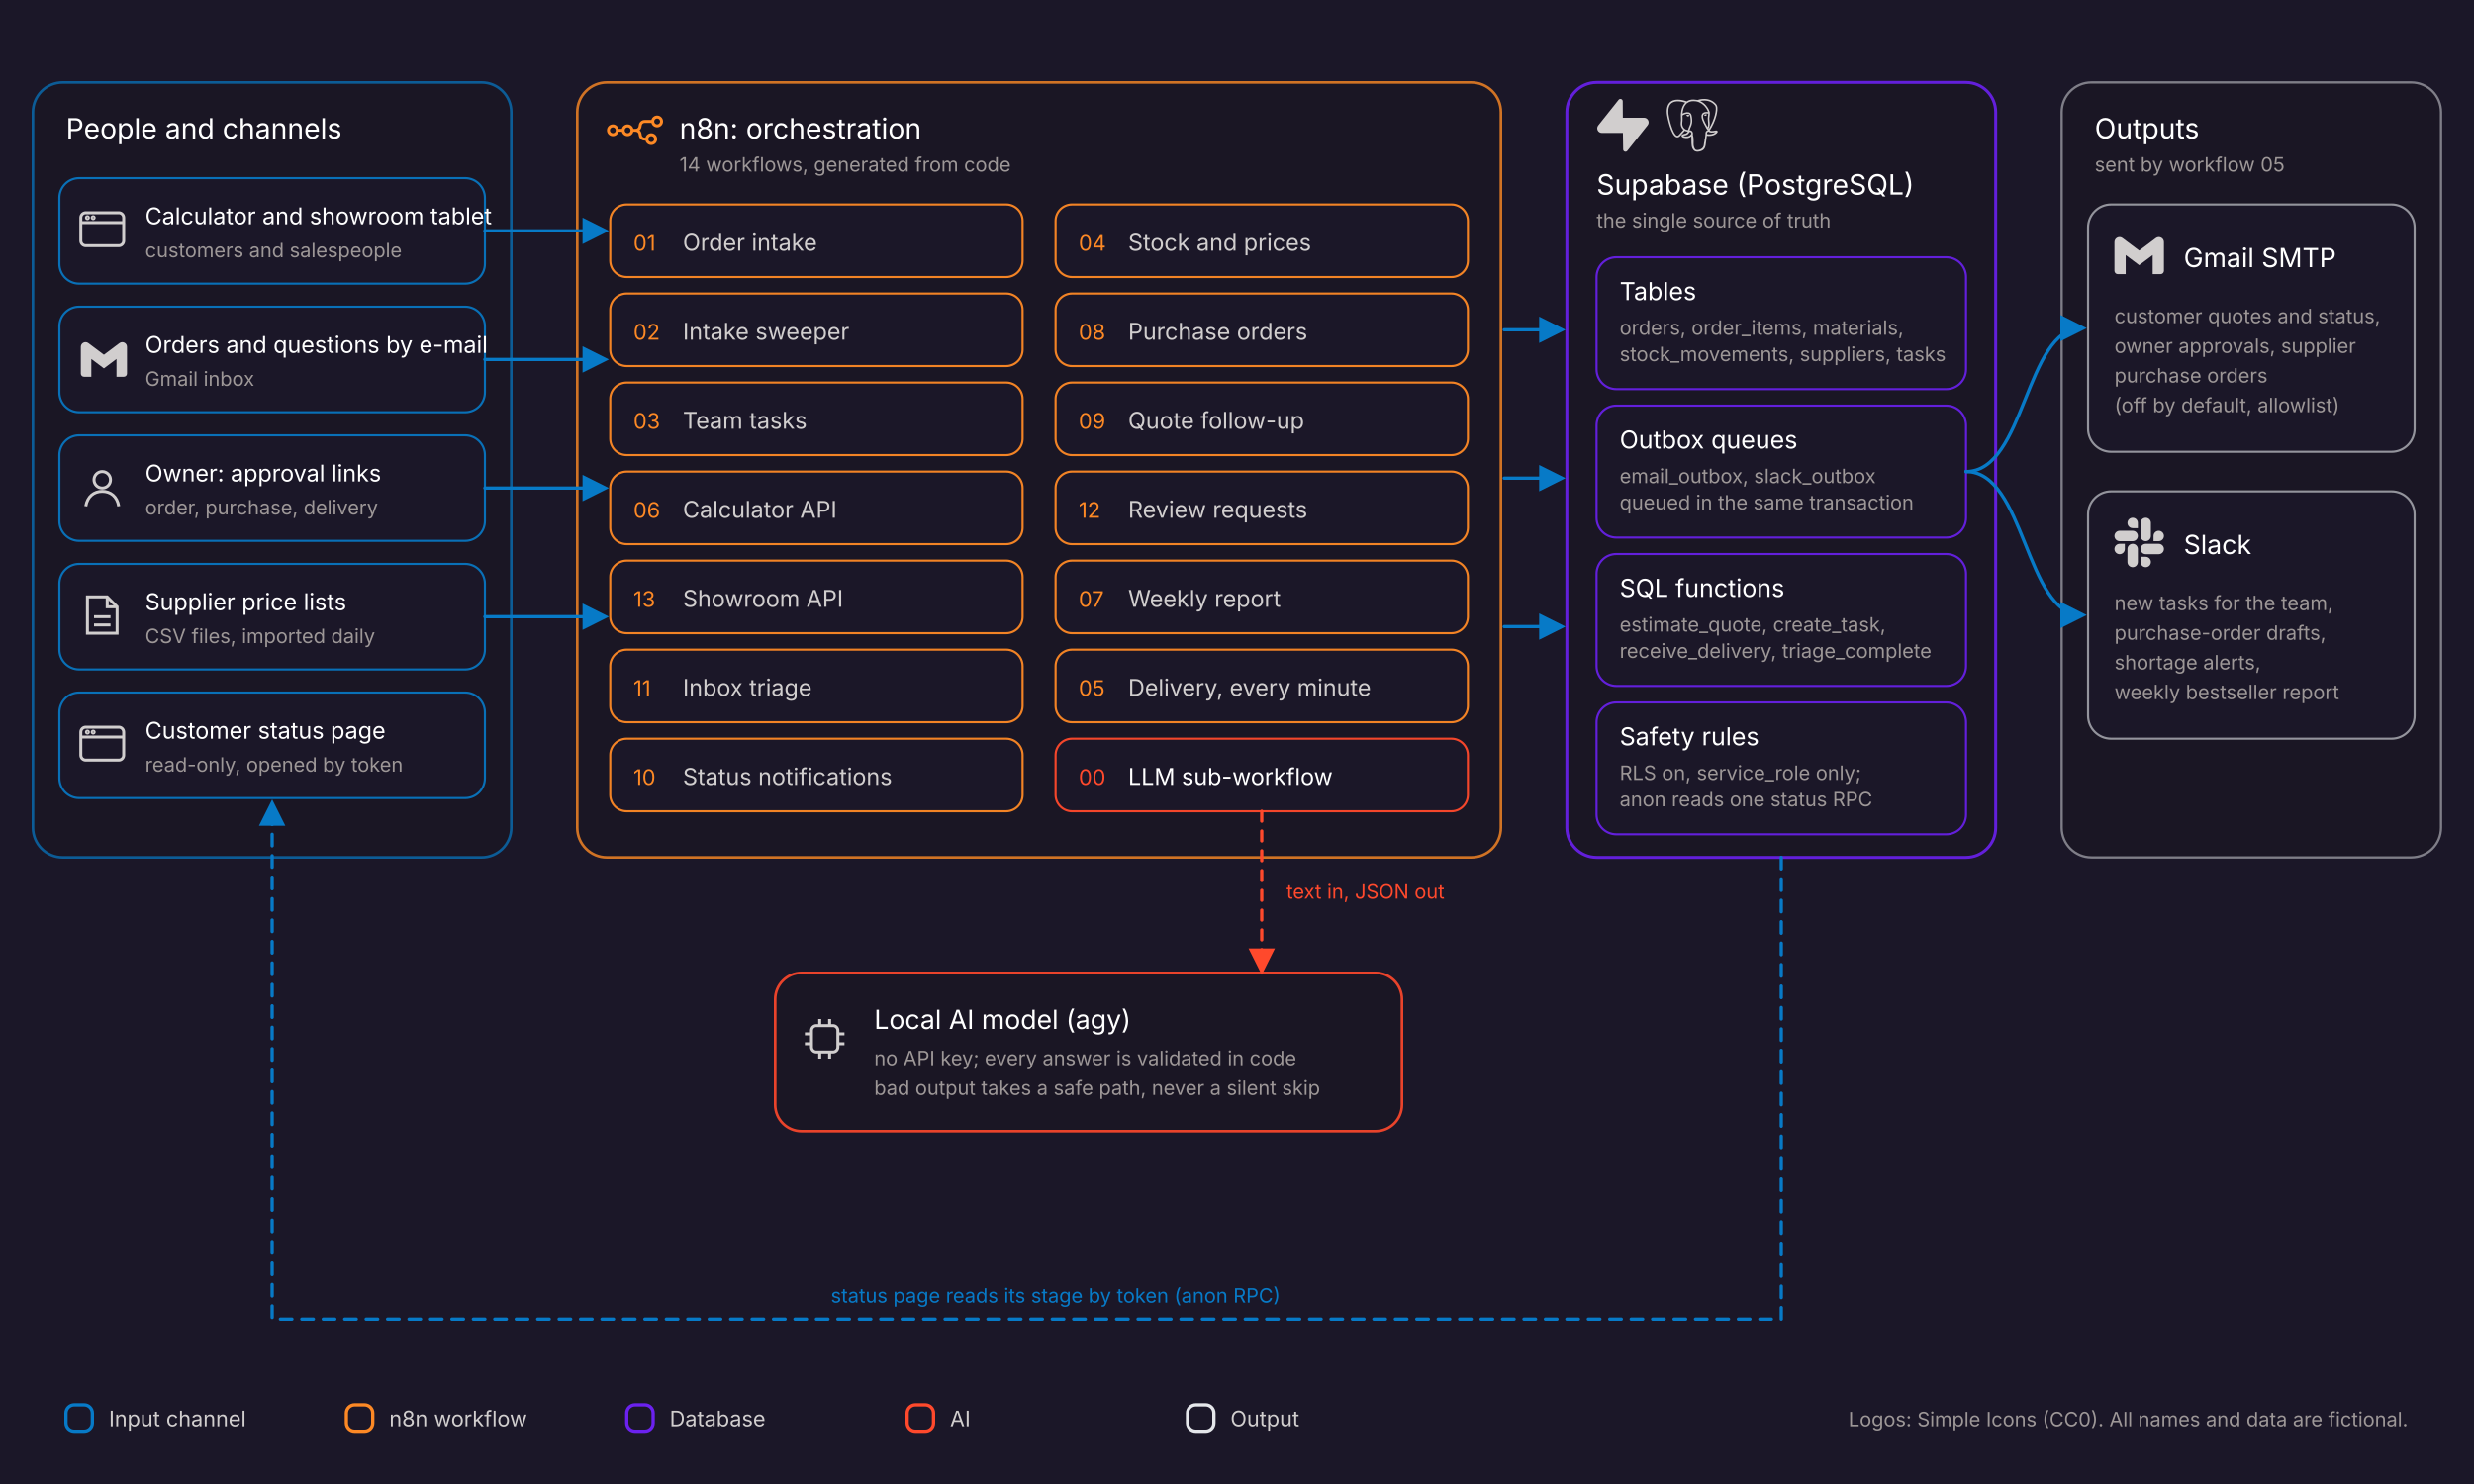
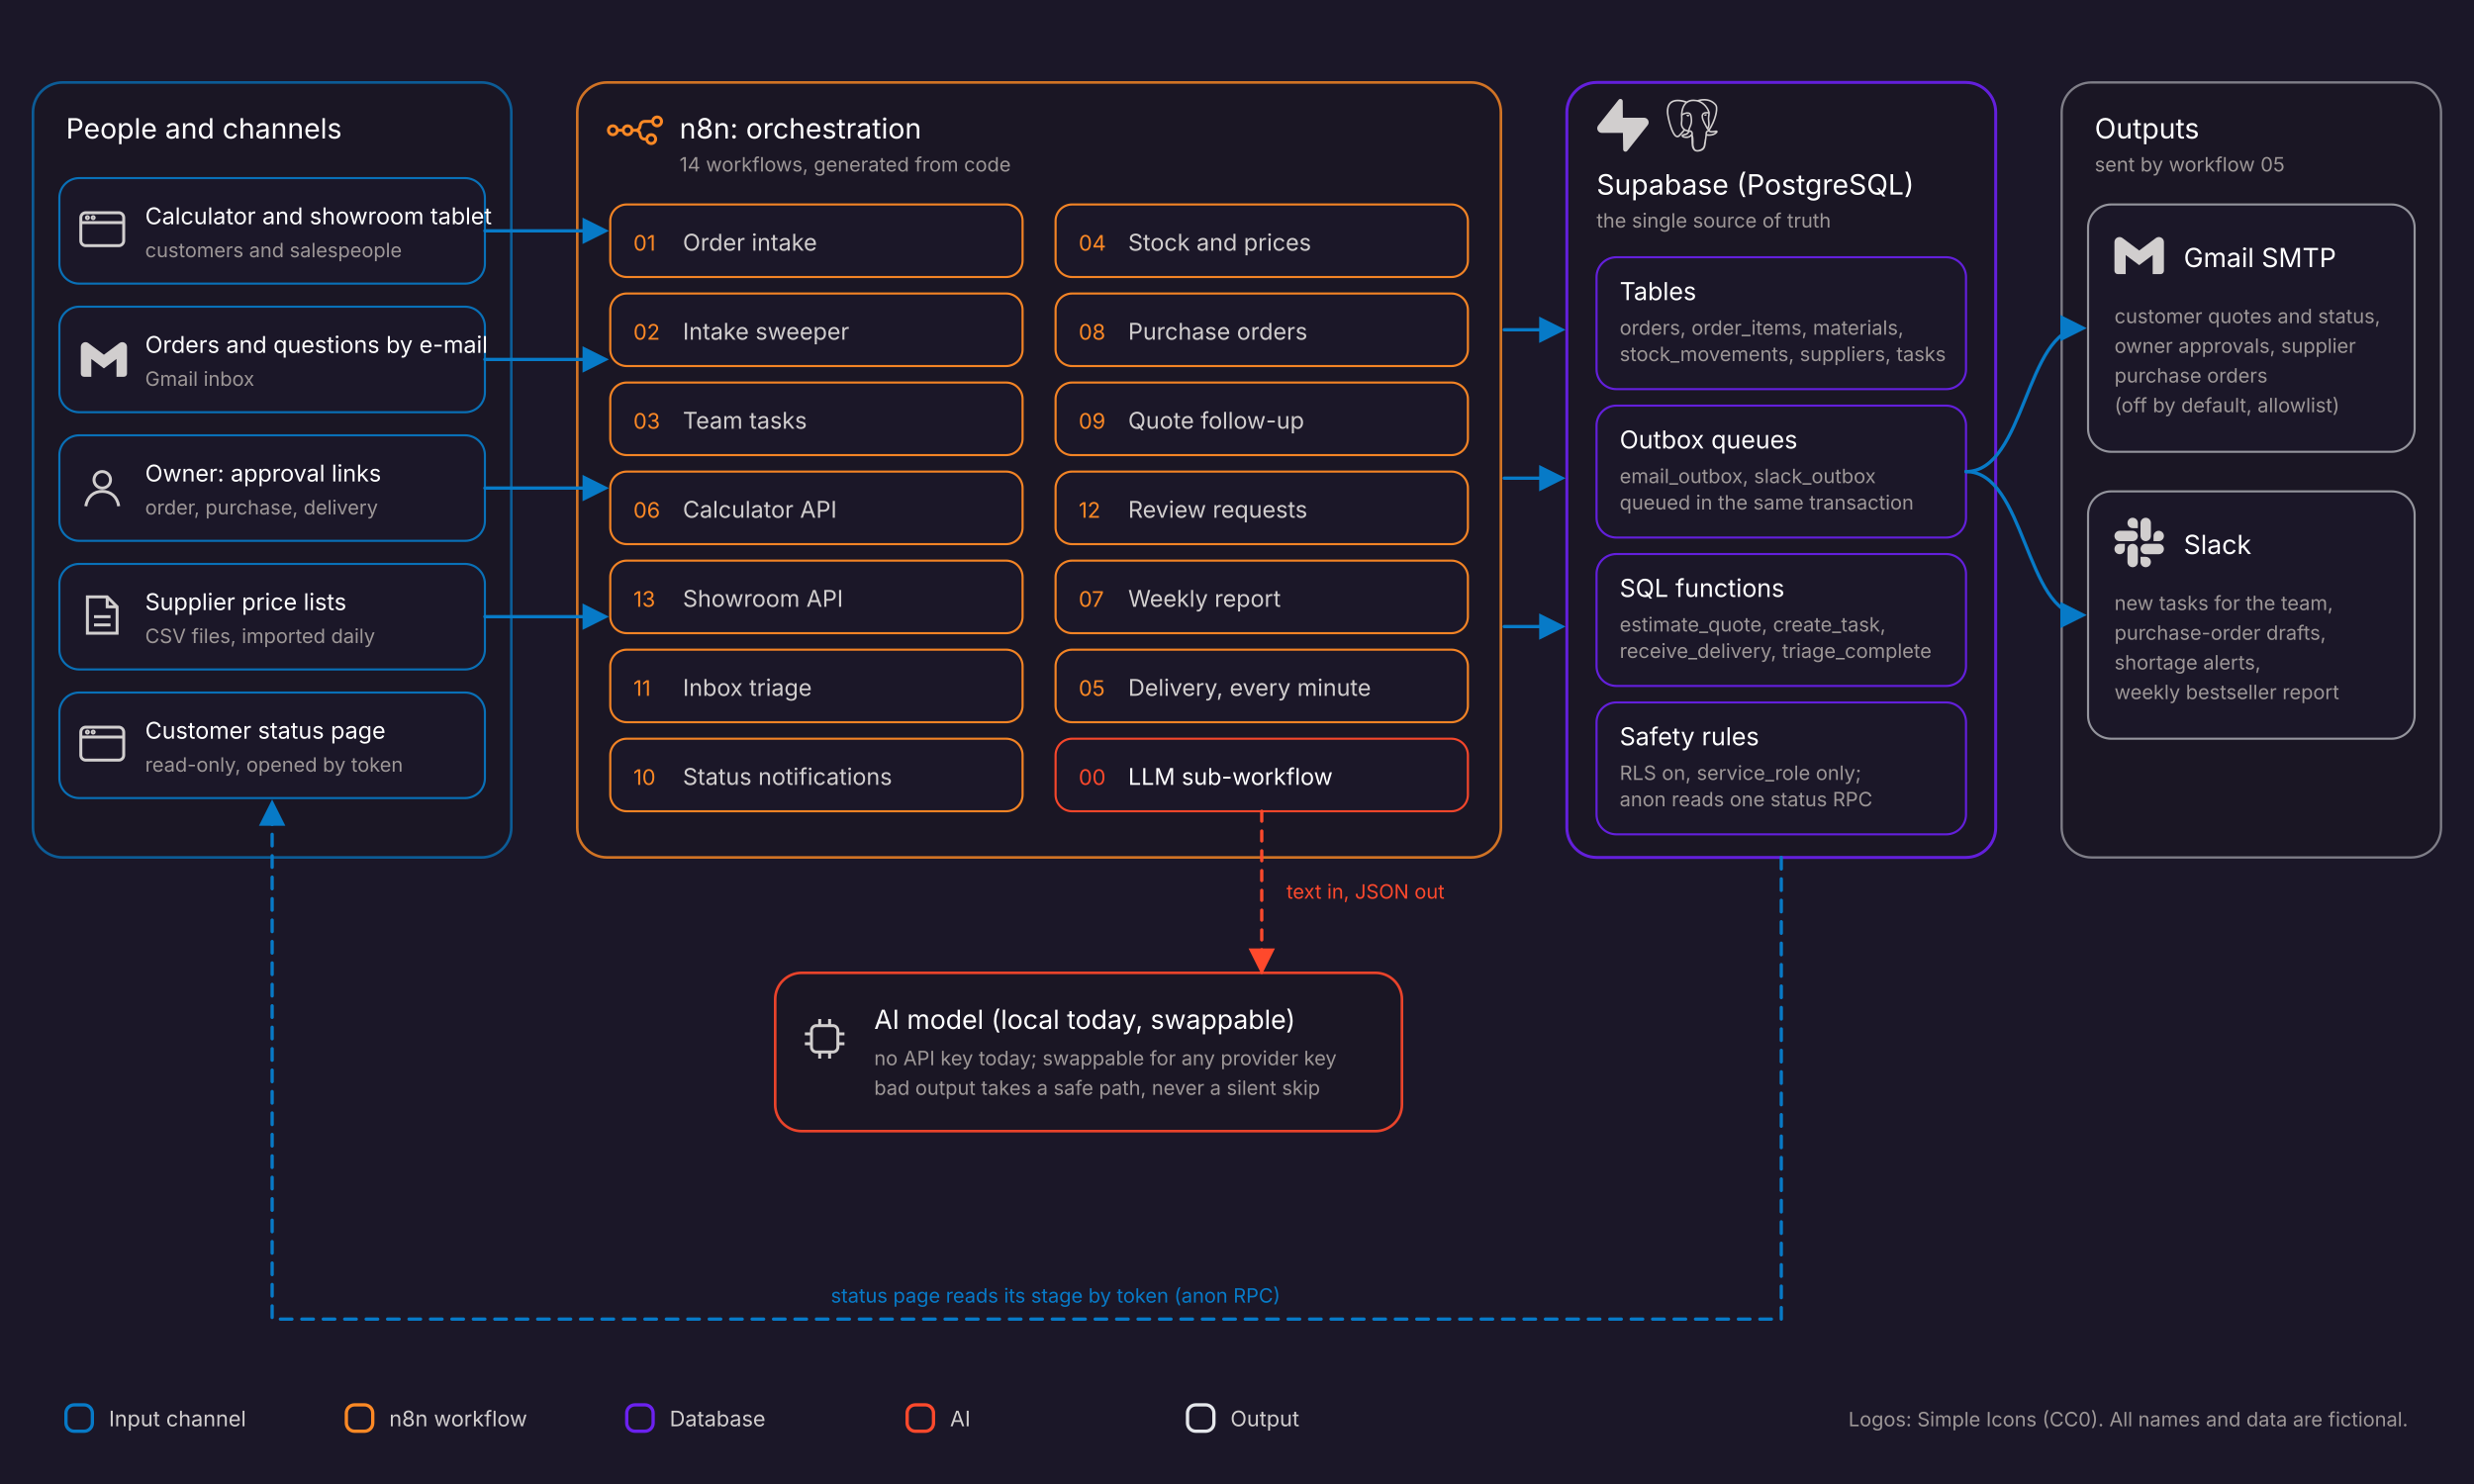
<svg xmlns="http://www.w3.org/2000/svg" viewBox="0 0 1500 900" role="img" aria-labelledby="t d">
  <defs>
    <marker id="a" viewBox="0 0 10 10" refX="8" refY="5" markerWidth="8" markerHeight="8" orient="auto-start-reverse">
      <path d="M0 0L10 5L0 10z" fill="#077ac7" />
    </marker>
    <marker id="r" viewBox="0 0 10 10" refX="8" refY="5" markerWidth="8" markerHeight="8" orient="auto-start-reverse">
      <path d="M0 0L10 5L0 10z" fill="#ff492c" />
    </marker>
  </defs>
  <rect width="1500" height="900" fill="#1b1728" />
  <rect x="20" y="50" width="290" height="470" rx="18" fill="#1a1624" stroke="#077ac7" stroke-width="1.6" stroke-opacity="0.7" />
  <text x="40" y="84" font-family="&quot;DM Sans&quot;, system-ui, -apple-system, &quot;Segoe UI&quot;, sans-serif" font-size="17" font-weight="400" fill="#ffffff" text-anchor="start">People and channels</text>
  <rect x="36" y="108" width="258" height="64" rx="12" fill="#1b1728" stroke="#077ac7" stroke-width="1.3" stroke-opacity="0.9" />
  <g transform="translate(48 126)" fill="none" stroke="#d1cece" stroke-width="1.8">
    <rect x="1" y="3" width="26" height="20" rx="3" />
    <path d="M1 9h26" />
    <circle cx="5" cy="6" r=".6" />
    <circle cx="8.5" cy="6" r=".6" />
  </g>
  <text x="88" y="136" font-family="&quot;DM Sans&quot;, system-ui, -apple-system, &quot;Segoe UI&quot;, sans-serif" font-size="14" font-weight="400" fill="#ffffff" text-anchor="start">Calculator and showroom tablet</text>
  <text x="88" y="156" font-family="&quot;DM Sans&quot;, system-ui, -apple-system, &quot;Segoe UI&quot;, sans-serif" font-size="12" font-weight="400" fill="#9d9797" text-anchor="start">customers and salespeople</text>
  <rect x="36" y="186" width="258" height="64" rx="12" fill="#1b1728" stroke="#077ac7" stroke-width="1.3" stroke-opacity="0.9" />
  <g transform="translate(49 204) scale(1.166667)" fill="#d1cece">
    <path d="M24 5.457v13.909c0 .904-.732 1.636-1.636 1.636h-3.819V11.73L12 16.64l-6.545-4.91v9.273H1.636A1.636 1.636 0 0 1 0 19.366V5.457c0-2.023 2.309-3.178 3.927-1.964L5.455 4.64 12 9.548l6.545-4.91 1.528-1.145C21.69 2.28 24 3.434 24 5.457z" />
  </g>
  <text x="88" y="214" font-family="&quot;DM Sans&quot;, system-ui, -apple-system, &quot;Segoe UI&quot;, sans-serif" font-size="14" font-weight="400" fill="#ffffff" text-anchor="start">Orders and questions by e-mail</text>
  <text x="88" y="234" font-family="&quot;DM Sans&quot;, system-ui, -apple-system, &quot;Segoe UI&quot;, sans-serif" font-size="12" font-weight="400" fill="#9d9797" text-anchor="start">Gmail inbox</text>
  <rect x="36" y="264" width="258" height="64" rx="12" fill="#1b1728" stroke="#077ac7" stroke-width="1.3" stroke-opacity="0.9" />
  <g transform="translate(48 282)" fill="none" stroke="#d1cece" stroke-width="1.8">
    <circle cx="14" cy="9" r="5" />
    <path d="M4 25c1-6 5-9 10-9s9 3 10 9" />
  </g>
  <text x="88" y="292" font-family="&quot;DM Sans&quot;, system-ui, -apple-system, &quot;Segoe UI&quot;, sans-serif" font-size="14" font-weight="400" fill="#ffffff" text-anchor="start">Owner: approval links</text>
  <text x="88" y="312" font-family="&quot;DM Sans&quot;, system-ui, -apple-system, &quot;Segoe UI&quot;, sans-serif" font-size="12" font-weight="400" fill="#9d9797" text-anchor="start">order, purchase, delivery</text>
  <rect x="36" y="342" width="258" height="64" rx="12" fill="#1b1728" stroke="#077ac7" stroke-width="1.3" stroke-opacity="0.9" />
  <g transform="translate(48 360)" fill="none" stroke="#d1cece" stroke-width="1.8">
    <path d="M5 2h12l6 6v16H5z" />
    <path d="M17 2v6h6M9 14h10M9 19h10" />
  </g>
  <text x="88" y="370" font-family="&quot;DM Sans&quot;, system-ui, -apple-system, &quot;Segoe UI&quot;, sans-serif" font-size="14" font-weight="400" fill="#ffffff" text-anchor="start">Supplier price lists</text>
  <text x="88" y="390" font-family="&quot;DM Sans&quot;, system-ui, -apple-system, &quot;Segoe UI&quot;, sans-serif" font-size="12" font-weight="400" fill="#9d9797" text-anchor="start">CSV files, imported daily</text>
  <rect x="36" y="420" width="258" height="64" rx="12" fill="#1b1728" stroke="#077ac7" stroke-width="1.3" stroke-opacity="0.9" />
  <g transform="translate(48 438)" fill="none" stroke="#d1cece" stroke-width="1.8">
    <rect x="1" y="3" width="26" height="20" rx="3" />
    <path d="M1 9h26" />
    <circle cx="5" cy="6" r=".6" />
    <circle cx="8.5" cy="6" r=".6" />
  </g>
  <text x="88" y="448" font-family="&quot;DM Sans&quot;, system-ui, -apple-system, &quot;Segoe UI&quot;, sans-serif" font-size="14" font-weight="400" fill="#ffffff" text-anchor="start">Customer status page</text>
  <text x="88" y="468" font-family="&quot;DM Sans&quot;, system-ui, -apple-system, &quot;Segoe UI&quot;, sans-serif" font-size="12" font-weight="400" fill="#9d9797" text-anchor="start">read-only, opened by token</text>
  <rect x="350" y="50" width="560" height="470" rx="18" fill="#1a1624" stroke="#fd8925" stroke-width="1.6" stroke-opacity="0.8" />
  <g transform="translate(368 62) scale(1.416667)" fill="#fd8925">
    <path d="M21.474 5.684c-1.177 0-2.166.805-2.447 1.895h-2.896c-1.235 0-2.289.893-2.492 2.111l-.104.623a1.263 1.263 0 0 1-1.246 1.056H11.289c-.281-1.09-1.27-1.895-2.447-1.895s-2.166.805-2.447 1.895H4.973c-.281-1.09-1.27-1.895-2.447-1.895C1.131 9.474 0 10.605 0 12s1.131 2.526 2.526 2.526c1.177 0 2.166-.805 2.447-1.895h1.422c.28 1.09 1.27 1.895 2.447 1.895 1.177 0 2.166-.805 2.447-1.895h1.001a1.263 1.263 0 0 1 1.246 1.056l.104.623c.203 1.218 1.257 2.111 2.492 2.111h.369c.28 1.089 1.27 1.895 2.447 1.895 1.395 0 2.526-1.131 2.526-2.526s-1.131-2.526-2.526-2.526c-1.177 0-2.166.805-2.447 1.895h-.369a1.263 1.263 0 0 1-1.246-1.056l-.104-.623A2.52 2.52 0 0 0 13.961 12a2.52 2.52 0 0 0 .821-1.479l.104-.623a1.263 1.263 0 0 1 1.246-1.056h2.896c.281 1.09 1.27 1.895 2.447 1.895 1.395 0 2.526-1.131 2.526-2.526s-1.131-2.526-2.526-2.526m0 1.263a1.263 1.263 0 0 1 1.263 1.263 1.263 1.263 0 0 1-1.263 1.263 1.263 1.263 0 0 1-1.263-1.263 1.263 1.263 0 0 1 1.263-1.263M2.526 10.737A1.263 1.263 0 0 1 3.789 12a1.263 1.263 0 0 1-1.263 1.263A1.263 1.263 0 0 1 1.263 12a1.263 1.263 0 0 1 1.263-1.263m6.316 0A1.263 1.263 0 0 1 10.105 12a1.263 1.263 0 0 1-1.263 1.263A1.263 1.263 0 0 1 7.579 12a1.263 1.263 0 0 1 1.263-1.263m10.105 3.789a1.263 1.263 0 0 1 1.263 1.263 1.263 1.263 0 0 1-1.263 1.263 1.263 1.263 0 0 1-1.263-1.263 1.263 1.263 0 0 1 1.263-1.263" />
  </g>
  <text x="412" y="84" font-family="&quot;DM Sans&quot;, system-ui, -apple-system, &quot;Segoe UI&quot;, sans-serif" font-size="17" font-weight="400" fill="#ffffff" text-anchor="start">n8n: orchestration</text>
  <text x="412" y="104" font-family="&quot;DM Sans&quot;, system-ui, -apple-system, &quot;Segoe UI&quot;, sans-serif" font-size="12" font-weight="400" fill="#9d9797" text-anchor="start">14 workflows, generated from code</text>
  <rect x="370" y="124" width="250" height="44" rx="10" fill="#1b1728" stroke="#fd8925" stroke-width="1.3" stroke-opacity="0.95" />
  <text x="384" y="152" font-family="&quot;DM Sans&quot;, system-ui, -apple-system, &quot;Segoe UI&quot;, sans-serif" font-size="13" font-weight="400" fill="#fd8925" text-anchor="start">01</text>
  <text x="414" y="152" font-family="&quot;DM Sans&quot;, system-ui, -apple-system, &quot;Segoe UI&quot;, sans-serif" font-size="14" font-weight="400" fill="#d1cece" text-anchor="start">Order intake</text>
  <rect x="370" y="178" width="250" height="44" rx="10" fill="#1b1728" stroke="#fd8925" stroke-width="1.3" stroke-opacity="0.95" />
  <text x="384" y="206" font-family="&quot;DM Sans&quot;, system-ui, -apple-system, &quot;Segoe UI&quot;, sans-serif" font-size="13" font-weight="400" fill="#fd8925" text-anchor="start">02</text>
  <text x="414" y="206" font-family="&quot;DM Sans&quot;, system-ui, -apple-system, &quot;Segoe UI&quot;, sans-serif" font-size="14" font-weight="400" fill="#d1cece" text-anchor="start">Intake sweeper</text>
  <rect x="370" y="232" width="250" height="44" rx="10" fill="#1b1728" stroke="#fd8925" stroke-width="1.3" stroke-opacity="0.95" />
  <text x="384" y="260" font-family="&quot;DM Sans&quot;, system-ui, -apple-system, &quot;Segoe UI&quot;, sans-serif" font-size="13" font-weight="400" fill="#fd8925" text-anchor="start">03</text>
  <text x="414" y="260" font-family="&quot;DM Sans&quot;, system-ui, -apple-system, &quot;Segoe UI&quot;, sans-serif" font-size="14" font-weight="400" fill="#d1cece" text-anchor="start">Team tasks</text>
  <rect x="370" y="286" width="250" height="44" rx="10" fill="#1b1728" stroke="#fd8925" stroke-width="1.3" stroke-opacity="0.95" />
  <text x="384" y="314" font-family="&quot;DM Sans&quot;, system-ui, -apple-system, &quot;Segoe UI&quot;, sans-serif" font-size="13" font-weight="400" fill="#fd8925" text-anchor="start">06</text>
  <text x="414" y="314" font-family="&quot;DM Sans&quot;, system-ui, -apple-system, &quot;Segoe UI&quot;, sans-serif" font-size="14" font-weight="400" fill="#d1cece" text-anchor="start">Calculator API</text>
  <rect x="370" y="340" width="250" height="44" rx="10" fill="#1b1728" stroke="#fd8925" stroke-width="1.3" stroke-opacity="0.95" />
  <text x="384" y="368" font-family="&quot;DM Sans&quot;, system-ui, -apple-system, &quot;Segoe UI&quot;, sans-serif" font-size="13" font-weight="400" fill="#fd8925" text-anchor="start">13</text>
  <text x="414" y="368" font-family="&quot;DM Sans&quot;, system-ui, -apple-system, &quot;Segoe UI&quot;, sans-serif" font-size="14" font-weight="400" fill="#d1cece" text-anchor="start">Showroom API</text>
  <rect x="370" y="394" width="250" height="44" rx="10" fill="#1b1728" stroke="#fd8925" stroke-width="1.3" stroke-opacity="0.95" />
  <text x="384" y="422" font-family="&quot;DM Sans&quot;, system-ui, -apple-system, &quot;Segoe UI&quot;, sans-serif" font-size="13" font-weight="400" fill="#fd8925" text-anchor="start">11</text>
  <text x="414" y="422" font-family="&quot;DM Sans&quot;, system-ui, -apple-system, &quot;Segoe UI&quot;, sans-serif" font-size="14" font-weight="400" fill="#d1cece" text-anchor="start">Inbox triage</text>
  <rect x="370" y="448" width="250" height="44" rx="10" fill="#1b1728" stroke="#fd8925" stroke-width="1.3" stroke-opacity="0.95" />
  <text x="384" y="476" font-family="&quot;DM Sans&quot;, system-ui, -apple-system, &quot;Segoe UI&quot;, sans-serif" font-size="13" font-weight="400" fill="#fd8925" text-anchor="start">10</text>
  <text x="414" y="476" font-family="&quot;DM Sans&quot;, system-ui, -apple-system, &quot;Segoe UI&quot;, sans-serif" font-size="14" font-weight="400" fill="#d1cece" text-anchor="start">Status notifications</text>
  <rect x="640" y="124" width="250" height="44" rx="10" fill="#1b1728" stroke="#fd8925" stroke-width="1.3" stroke-opacity="0.95" />
  <text x="654" y="152" font-family="&quot;DM Sans&quot;, system-ui, -apple-system, &quot;Segoe UI&quot;, sans-serif" font-size="13" font-weight="400" fill="#fd8925" text-anchor="start">04</text>
  <text x="684" y="152" font-family="&quot;DM Sans&quot;, system-ui, -apple-system, &quot;Segoe UI&quot;, sans-serif" font-size="14" font-weight="400" fill="#d1cece" text-anchor="start">Stock and prices</text>
  <rect x="640" y="178" width="250" height="44" rx="10" fill="#1b1728" stroke="#fd8925" stroke-width="1.3" stroke-opacity="0.95" />
  <text x="654" y="206" font-family="&quot;DM Sans&quot;, system-ui, -apple-system, &quot;Segoe UI&quot;, sans-serif" font-size="13" font-weight="400" fill="#fd8925" text-anchor="start">08</text>
  <text x="684" y="206" font-family="&quot;DM Sans&quot;, system-ui, -apple-system, &quot;Segoe UI&quot;, sans-serif" font-size="14" font-weight="400" fill="#d1cece" text-anchor="start">Purchase orders</text>
  <rect x="640" y="232" width="250" height="44" rx="10" fill="#1b1728" stroke="#fd8925" stroke-width="1.3" stroke-opacity="0.95" />
  <text x="654" y="260" font-family="&quot;DM Sans&quot;, system-ui, -apple-system, &quot;Segoe UI&quot;, sans-serif" font-size="13" font-weight="400" fill="#fd8925" text-anchor="start">09</text>
  <text x="684" y="260" font-family="&quot;DM Sans&quot;, system-ui, -apple-system, &quot;Segoe UI&quot;, sans-serif" font-size="14" font-weight="400" fill="#d1cece" text-anchor="start">Quote follow-up</text>
  <rect x="640" y="286" width="250" height="44" rx="10" fill="#1b1728" stroke="#fd8925" stroke-width="1.3" stroke-opacity="0.95" />
  <text x="654" y="314" font-family="&quot;DM Sans&quot;, system-ui, -apple-system, &quot;Segoe UI&quot;, sans-serif" font-size="13" font-weight="400" fill="#fd8925" text-anchor="start">12</text>
  <text x="684" y="314" font-family="&quot;DM Sans&quot;, system-ui, -apple-system, &quot;Segoe UI&quot;, sans-serif" font-size="14" font-weight="400" fill="#d1cece" text-anchor="start">Review requests</text>
  <rect x="640" y="340" width="250" height="44" rx="10" fill="#1b1728" stroke="#fd8925" stroke-width="1.3" stroke-opacity="0.95" />
  <text x="654" y="368" font-family="&quot;DM Sans&quot;, system-ui, -apple-system, &quot;Segoe UI&quot;, sans-serif" font-size="13" font-weight="400" fill="#fd8925" text-anchor="start">07</text>
  <text x="684" y="368" font-family="&quot;DM Sans&quot;, system-ui, -apple-system, &quot;Segoe UI&quot;, sans-serif" font-size="14" font-weight="400" fill="#d1cece" text-anchor="start">Weekly report</text>
  <rect x="640" y="394" width="250" height="44" rx="10" fill="#1b1728" stroke="#fd8925" stroke-width="1.3" stroke-opacity="0.95" />
  <text x="654" y="422" font-family="&quot;DM Sans&quot;, system-ui, -apple-system, &quot;Segoe UI&quot;, sans-serif" font-size="13" font-weight="400" fill="#fd8925" text-anchor="start">05</text>
  <text x="684" y="422" font-family="&quot;DM Sans&quot;, system-ui, -apple-system, &quot;Segoe UI&quot;, sans-serif" font-size="14" font-weight="400" fill="#d1cece" text-anchor="start">Delivery, every minute</text>
  <rect x="640" y="448" width="250" height="44" rx="10" fill="#1b1728" stroke="#ff492c" stroke-width="1.3" stroke-opacity="0.95" />
  <text x="654" y="476" font-family="&quot;DM Sans&quot;, system-ui, -apple-system, &quot;Segoe UI&quot;, sans-serif" font-size="13" font-weight="400" fill="#ff492c" text-anchor="start">00</text>
  <text x="684" y="476" font-family="&quot;DM Sans&quot;, system-ui, -apple-system, &quot;Segoe UI&quot;, sans-serif" font-size="14" font-weight="400" fill="#ffffff" text-anchor="start">LLM sub-workflow</text>
  <rect x="470" y="590" width="380" height="96" rx="16" fill="#1a1624" stroke="#ff492c" stroke-width="1.6" stroke-opacity="0.9" />
  <g transform="translate(486 616)" fill="none" stroke="#d1cece" stroke-width="1.8">
    <rect x="6" y="6" width="16" height="16" rx="3" />
    <path d="M11 2v4M17 2v4M11 22v4M17 22v4M2 11h4M2 17h4M22 11h4M22 17h4" />
  </g>
-   <text x="530" y="624" font-family="&quot;DM Sans&quot;, system-ui, -apple-system, &quot;Segoe UI&quot;, sans-serif" font-size="16" font-weight="400" fill="#ffffff" text-anchor="start">Local AI model (agy)</text>
-   <text x="530" y="646" font-family="&quot;DM Sans&quot;, system-ui, -apple-system, &quot;Segoe UI&quot;, sans-serif" font-size="12" font-weight="400" fill="#9d9797" text-anchor="start">no API key; every answer is validated in code</text>
+   <text x="530" y="624" font-family="&quot;DM Sans&quot;, system-ui, -apple-system, &quot;Segoe UI&quot;, sans-serif" font-size="16" font-weight="400" fill="#ffffff" text-anchor="start">AI model (local today, swappable)</text>
+   <text x="530" y="646" font-family="&quot;DM Sans&quot;, system-ui, -apple-system, &quot;Segoe UI&quot;, sans-serif" font-size="12" font-weight="400" fill="#9d9797" text-anchor="start">no API key today; swappable for any provider key</text>
  <text x="530" y="664" font-family="&quot;DM Sans&quot;, system-ui, -apple-system, &quot;Segoe UI&quot;, sans-serif" font-size="12" font-weight="400" fill="#9d9797" text-anchor="start">bad output takes a safe path, never a silent skip</text>
  <path d="M765 492 V588" fill="none" stroke="#ff492c" stroke-width="2" stroke-linecap="round" stroke-dasharray="6 6" marker-end="url(#r)" />
  <text x="780" y="545" font-family="&quot;DM Sans&quot;, system-ui, -apple-system, &quot;Segoe UI&quot;, sans-serif" font-size="12" font-weight="400" fill="#ff492c" text-anchor="start">text in, JSON out</text>
  <rect x="950" y="50" width="260" height="470" rx="18" fill="#1a1624" stroke="#6b21ef" stroke-width="1.8" stroke-opacity="0.9" />
  <g transform="translate(968 60) scale(1.333333)" fill="#d1cece">
    <path d="M11.9 1.036c-.015-.986-1.26-1.41-1.874-.637L.764 12.05C-.33 13.427.65 15.455 2.409 15.455h9.579l.113 7.51c.014.985 1.259 1.408 1.873.636l9.262-11.653c1.093-1.375.113-3.403-1.645-3.403h-9.642z" />
  </g>
  <g transform="translate(1010 60) scale(1.333333)" fill="#d1cece">
    <path d="M23.559 14.723a.527.527 0 0 0-.056-.119c-.139-.263-.477-.342-1.007-.232-1.653.341-2.293.131-2.526-.019 1.342-2.048 2.445-4.522 3.041-6.83.271-1.051.798-3.524.122-4.732a1.564 1.564 0 0 0-.151-.235C21.693.909 19.801.025 17.51.001c-1.495-.016-2.771.346-3.116.479a9.449 9.449 0 0 0-.516-.082 8.044 8.044 0 0 0-1.311-.128c-1.182-.018-2.204.264-3.05.841-.857-.321-4.789-1.645-7.222.079C.936 2.153.309 3.873.43 6.304c.041.818.507 3.334 1.242 5.744.46 1.506.939 2.702 1.433 3.582.553.994 1.126 1.593 1.714 1.79.447.149 1.133.144 1.858-.728.801-.964 1.59-1.826 1.945-2.207.435.235.906.362 1.39.377a.057.057 0 0 0 0.0.004 11.031 11.031 0 0 0-.247.305c-.339.43-.409.52-1.5.744-.31.064-1.134.234-1.146.811-.003.122.033.231.092.327.227.423.922.61 1.015.633 1.335.334 2.504.092 3.371-.679-.017 2.231.077 4.417.345 5.087.221.553.762 1.905 2.469 1.904.251 0 .526-.029.83-.094 1.782-.382 2.556-1.17 2.855-2.906.15-.871.402-2.875.539-4.101.017-.07.036-.121.057-.136.001-.001.07-.047.427.031a.367.367 0 0 0 .044.007l.254.022.015.001c.847.038 1.911-.143 2.531-.431.644-.299 1.806-1.032 1.595-1.67zM2.371 11.877c-.744-2.436-1.178-4.885-1.212-5.572-.109-2.171.417-3.683 1.562-4.493 1.837-1.299 4.84-.541 6.108-.13-.003.003-.007.006-.01.009-2.024 2.044-1.976 5.536-1.971 5.75-0.0.082.007.199.016.359.035.587.1 1.68-.073 2.918-.161 1.15.194 2.276.973 3.089.081.084.165.163.252.237-.347.371-1.1 1.193-1.903 2.158-.568.682-.96.552-1.089.509-.392-.131-.813-.587-1.238-1.322-.48-.839-.964-2.032-1.415-3.513zm6.007 5.087c-.171-.043-.327-.113-.432-.177.089-.039.237-.09.483-.141 1.283-.264 1.482-.451 1.914-1.0.099-.126.212-.269.367-.443a.355.355 0 0 0 .074-.13c.171-.151.272-.11.437-.042.156.065.308.26.369.475.029.102.062.294-.045.444-.904 1.266-2.222 1.249-3.168 1.013zm2.094-3.988-.052.141c-.133.357-.257.688-.333 1.003-.667-.002-1.317-.287-1.81-.802-.628-.655-.913-1.566-.782-2.5.183-1.308.115-2.447.079-3.059-.005-.086-.009-.161-.012-.22.296-.262 1.666-.996 2.643-.772.446.102.718.406.831.928.585 2.704.077 3.831-.33 4.736-.084.187-.163.363-.231.545zm7.364 4.572c-.017.177-.036.376-.062.596l-.146.438a.355.355 0 0 0-.018.108c-.006.475-.054.649-.115.869-.063.229-.135.489-.179 1.058-.11 1.414-.878 2.227-2.417 2.557-1.516.325-1.784-.497-2.021-1.222a6.582 6.582 0 0 0-.077-.227c-.215-.586-.191-1.412-.157-2.555.017-.561-.025-1.901-.33-2.646.004-.293.011-.591.019-.892a.353.353 0 0 0-.015-.113 1.493 1.493 0 0 0-.044-.208c-.123-.428-.421-.787-.78-.935-.142-.059-.404-.167-.718-.087.067-.276.183-.588.309-.925l.053-.142c.059-.16.134-.326.213-.501.426-.948 1.011-2.245.377-5.177-.237-1.098-1.03-1.634-2.232-1.51-.721.075-1.38.365-1.709.532a5.672 5.672 0 0 0-.196.104c.092-1.106.439-3.174 1.736-4.482a4.031 4.031 0 0 1 .303-.276.353.353 0 0 0 .145-.064c.752-.571 1.694-.851 2.802-.833.409.007.802.034 1.174.081 1.939.354 3.244 1.447 4.036 2.383.814.962 1.255 1.931 1.431 2.454-1.323-.135-2.223.127-2.68.779-.993 1.419.543 4.173 1.281 5.496.135.243.252.452.289.541.24.583.551.971.779 1.255.07.087.137.171.189.245-.401.116-1.121.383-1.055 1.717-.012.156-.042.447-.083.815-.046.208-.07.46-.099.766zm.89-1.621c-.041-.832.269-.918.597-1.01a2.857 2.857 0 0 0 .135-.041 1.202 1.202 0 0 0 .134.103c.57.377 1.582.421 3.007.134-.202.177-.519.399-.953.601-.41.19-1.096.333-1.747.364-.72.034-1.086-.081-1.172-.151zm.57-9.271c-.006.351-.054.669-.105 1.002-.055.358-.112.727-.126 1.176-.014.437.04.891.093 1.33.107.887.216 1.8-.207 2.701a3.527 3.527 0 0 1-.188-.386c-.053-.128-.167-.333-.325-.616-.616-1.104-2.057-3.69-1.319-4.745.38-.543 1.341-.566 2.178-.463zm.228 7.014a12.376 12.376 0 0 0-.085-.107l-.035-.044c.726-1.2.584-2.386.458-3.438-.052-.432-.101-.84-.088-1.223.013-.406.067-.754.118-1.091.064-.415.129-.844.111-1.351.013-.053.019-.116.012-.19-.046-.485-.6-1.938-1.729-3.253-.608-.707-1.49-1.497-2.689-2.039.525-.107 1.233-.203 2.024-.186 2.051.046 3.675.814 4.824 2.282a.908.908 0 0 1 .067.1c.723 1.356-.276 6.275-2.987 10.54zm-8.817-6.116c-.025.179-.309.422-.621.422a.582.582 0 0 1-.081-.006c-.187-.026-.377-.144-.506-.316-.046-.06-.12-.178-.105-.284.005-.04.026-.099.092-.149.118-.089.352-.123.61-.087.316.044.643.194.611.419zm7.931-.411c.011.079-.049.201-.153.31-.068.072-.212.196-.408.223a.546.546 0 0 1-.075.005c-.293 0-.541-.234-.561-.372-.024-.176.264-.311.561-.352.297-.041.611.009.636.185z" />
  </g>
  <text x="968" y="118" font-family="&quot;DM Sans&quot;, system-ui, -apple-system, &quot;Segoe UI&quot;, sans-serif" font-size="17" font-weight="400" fill="#ffffff" text-anchor="start">Supabase (PostgreSQL)</text>
  <text x="968" y="138" font-family="&quot;DM Sans&quot;, system-ui, -apple-system, &quot;Segoe UI&quot;, sans-serif" font-size="12" font-weight="400" fill="#9d9797" text-anchor="start">the single source of truth</text>
  <rect x="968" y="156" width="224" height="80" rx="12" fill="#1b1728" stroke="#6b21ef" stroke-width="1.3" stroke-opacity="0.9" />
  <text x="982" y="182" font-family="&quot;DM Sans&quot;, system-ui, -apple-system, &quot;Segoe UI&quot;, sans-serif" font-size="15" font-weight="400" fill="#ffffff" text-anchor="start">Tables</text>
  <text x="982" y="203" font-family="&quot;DM Sans&quot;, system-ui, -apple-system, &quot;Segoe UI&quot;, sans-serif" font-size="12" font-weight="400" fill="#9d9797" text-anchor="start">orders, order_items, materials,</text>
  <text x="982" y="219" font-family="&quot;DM Sans&quot;, system-ui, -apple-system, &quot;Segoe UI&quot;, sans-serif" font-size="12" font-weight="400" fill="#9d9797" text-anchor="start">stock_movements, suppliers, tasks</text>
  <rect x="968" y="246" width="224" height="80" rx="12" fill="#1b1728" stroke="#6b21ef" stroke-width="1.3" stroke-opacity="0.9" />
  <text x="982" y="272" font-family="&quot;DM Sans&quot;, system-ui, -apple-system, &quot;Segoe UI&quot;, sans-serif" font-size="15" font-weight="400" fill="#ffffff" text-anchor="start">Outbox queues</text>
  <text x="982" y="293" font-family="&quot;DM Sans&quot;, system-ui, -apple-system, &quot;Segoe UI&quot;, sans-serif" font-size="12" font-weight="400" fill="#9d9797" text-anchor="start">email_outbox, slack_outbox</text>
  <text x="982" y="309" font-family="&quot;DM Sans&quot;, system-ui, -apple-system, &quot;Segoe UI&quot;, sans-serif" font-size="12" font-weight="400" fill="#9d9797" text-anchor="start">queued in the same transaction</text>
  <rect x="968" y="336" width="224" height="80" rx="12" fill="#1b1728" stroke="#6b21ef" stroke-width="1.3" stroke-opacity="0.9" />
  <text x="982" y="362" font-family="&quot;DM Sans&quot;, system-ui, -apple-system, &quot;Segoe UI&quot;, sans-serif" font-size="15" font-weight="400" fill="#ffffff" text-anchor="start">SQL functions</text>
  <text x="982" y="383" font-family="&quot;DM Sans&quot;, system-ui, -apple-system, &quot;Segoe UI&quot;, sans-serif" font-size="12" font-weight="400" fill="#9d9797" text-anchor="start">estimate_quote, create_task,</text>
  <text x="982" y="399" font-family="&quot;DM Sans&quot;, system-ui, -apple-system, &quot;Segoe UI&quot;, sans-serif" font-size="12" font-weight="400" fill="#9d9797" text-anchor="start">receive_delivery, triage_complete</text>
  <rect x="968" y="426" width="224" height="80" rx="12" fill="#1b1728" stroke="#6b21ef" stroke-width="1.3" stroke-opacity="0.9" />
  <text x="982" y="452" font-family="&quot;DM Sans&quot;, system-ui, -apple-system, &quot;Segoe UI&quot;, sans-serif" font-size="15" font-weight="400" fill="#ffffff" text-anchor="start">Safety rules</text>
  <text x="982" y="473" font-family="&quot;DM Sans&quot;, system-ui, -apple-system, &quot;Segoe UI&quot;, sans-serif" font-size="12" font-weight="400" fill="#9d9797" text-anchor="start">RLS on, service_role only;</text>
  <text x="982" y="489" font-family="&quot;DM Sans&quot;, system-ui, -apple-system, &quot;Segoe UI&quot;, sans-serif" font-size="12" font-weight="400" fill="#9d9797" text-anchor="start">anon reads one status RPC</text>
  <rect x="1250" y="50" width="230" height="470" rx="18" fill="#1a1624" stroke="#e5e7eb" stroke-width="1.4" stroke-opacity="0.5" />
  <text x="1270" y="84" font-family="&quot;DM Sans&quot;, system-ui, -apple-system, &quot;Segoe UI&quot;, sans-serif" font-size="17" font-weight="400" fill="#ffffff" text-anchor="start">Outputs</text>
  <text x="1270" y="104" font-family="&quot;DM Sans&quot;, system-ui, -apple-system, &quot;Segoe UI&quot;, sans-serif" font-size="12" font-weight="400" fill="#9d9797" text-anchor="start">sent by workflow 05</text>
  <rect x="1266" y="124" width="198" height="150" rx="14" fill="#1b1728" stroke="#e5e7eb" stroke-width="1.3" stroke-opacity="0.6" />
  <g transform="translate(1282 140) scale(1.25)" fill="#d1cece">
    <path d="M24 5.457v13.909c0 .904-.732 1.636-1.636 1.636h-3.819V11.73L12 16.64l-6.545-4.91v9.273H1.636A1.636 1.636 0 0 1 0 19.366V5.457c0-2.023 2.309-3.178 3.927-1.964L5.455 4.64 12 9.548l6.545-4.91 1.528-1.145C21.69 2.28 24 3.434 24 5.457z" />
  </g>
  <text x="1324" y="162" font-family="&quot;DM Sans&quot;, system-ui, -apple-system, &quot;Segoe UI&quot;, sans-serif" font-size="16" font-weight="400" fill="#ffffff" text-anchor="start">Gmail SMTP</text>
  <text x="1282" y="196" font-family="&quot;DM Sans&quot;, system-ui, -apple-system, &quot;Segoe UI&quot;, sans-serif" font-size="12" font-weight="400" fill="#9d9797" text-anchor="start">customer quotes and status,</text>
  <text x="1282" y="214" font-family="&quot;DM Sans&quot;, system-ui, -apple-system, &quot;Segoe UI&quot;, sans-serif" font-size="12" font-weight="400" fill="#9d9797" text-anchor="start">owner approvals, supplier</text>
  <text x="1282" y="232" font-family="&quot;DM Sans&quot;, system-ui, -apple-system, &quot;Segoe UI&quot;, sans-serif" font-size="12" font-weight="400" fill="#9d9797" text-anchor="start">purchase orders</text>
  <text x="1282" y="250" font-family="&quot;DM Sans&quot;, system-ui, -apple-system, &quot;Segoe UI&quot;, sans-serif" font-size="12" font-weight="400" fill="#9d9797" text-anchor="start">(off by default, allowlist)</text>
  <rect x="1266" y="298" width="198" height="150" rx="14" fill="#1b1728" stroke="#e5e7eb" stroke-width="1.3" stroke-opacity="0.6" />
  <g transform="translate(1282 314) scale(1.25)" fill="#d1cece">
    <path d="M5.042 15.165a2.528 2.528 0 0 1-2.52 2.523A2.528 2.528 0 0 1 0 15.165a2.527 2.527 0 0 1 2.522-2.52h2.52v2.52zM6.313 15.165a2.527 2.527 0 0 1 2.521-2.52 2.527 2.527 0 0 1 2.521 2.52v6.313A2.528 2.528 0 0 1 8.834 24a2.528 2.528 0 0 1-2.521-2.522v-6.313zM8.834 5.042a2.528 2.528 0 0 1-2.521-2.52A2.528 2.528 0 0 1 8.834 0a2.528 2.528 0 0 1 2.521 2.522v2.52H8.834zM8.834 6.313a2.528 2.528 0 0 1 2.521 2.521 2.528 2.528 0 0 1-2.521 2.521H2.522A2.528 2.528 0 0 1 0 8.834a2.528 2.528 0 0 1 2.522-2.521h6.312zM18.956 8.834a2.528 2.528 0 0 1 2.522-2.521A2.528 2.528 0 0 1 24 8.834a2.528 2.528 0 0 1-2.522 2.521h-2.522V8.834zM17.688 8.834a2.528 2.528 0 0 1-2.523 2.521 2.527 2.527 0 0 1-2.52-2.521V2.522A2.527 2.527 0 0 1 15.165 0a2.528 2.528 0 0 1 2.523 2.522v6.312zM15.165 18.956a2.528 2.528 0 0 1 2.523 2.522A2.528 2.528 0 0 1 15.165 24a2.527 2.527 0 0 1-2.52-2.522v-2.522h2.52zM15.165 17.688a2.527 2.527 0 0 1-2.52-2.523 2.526 2.526 0 0 1 2.52-2.52h6.313A2.527 2.527 0 0 1 24 15.165a2.528 2.528 0 0 1-2.522 2.523h-6.313z" />
  </g>
  <text x="1324" y="336" font-family="&quot;DM Sans&quot;, system-ui, -apple-system, &quot;Segoe UI&quot;, sans-serif" font-size="16" font-weight="400" fill="#ffffff" text-anchor="start">Slack</text>
  <text x="1282" y="370" font-family="&quot;DM Sans&quot;, system-ui, -apple-system, &quot;Segoe UI&quot;, sans-serif" font-size="12" font-weight="400" fill="#9d9797" text-anchor="start">new tasks for the team,</text>
  <text x="1282" y="388" font-family="&quot;DM Sans&quot;, system-ui, -apple-system, &quot;Segoe UI&quot;, sans-serif" font-size="12" font-weight="400" fill="#9d9797" text-anchor="start">purchase-order drafts,</text>
  <text x="1282" y="406" font-family="&quot;DM Sans&quot;, system-ui, -apple-system, &quot;Segoe UI&quot;, sans-serif" font-size="12" font-weight="400" fill="#9d9797" text-anchor="start">shortage alerts,</text>
  <text x="1282" y="424" font-family="&quot;DM Sans&quot;, system-ui, -apple-system, &quot;Segoe UI&quot;, sans-serif" font-size="12" font-weight="400" fill="#9d9797" text-anchor="start">weekly bestseller report</text>
  <path d="M294 140 H366" fill="none" stroke="#077ac7" stroke-width="2" stroke-linecap="round" marker-end="url(#a)" />
  <path d="M294 218 H366" fill="none" stroke="#077ac7" stroke-width="2" stroke-linecap="round" marker-end="url(#a)" />
  <path d="M294 296 H366" fill="none" stroke="#077ac7" stroke-width="2" stroke-linecap="round" marker-end="url(#a)" />
  <path d="M294 374 H366" fill="none" stroke="#077ac7" stroke-width="2" stroke-linecap="round" marker-end="url(#a)" />
  <path d="M912 200 H946" fill="none" stroke="#077ac7" stroke-width="2" stroke-linecap="round" marker-end="url(#a)" />
  <path d="M912 290 H946" fill="none" stroke="#077ac7" stroke-width="2" stroke-linecap="round" marker-end="url(#a)" />
  <path d="M912 380 H946" fill="none" stroke="#077ac7" stroke-width="2" stroke-linecap="round" marker-end="url(#a)" />
  <path d="M1192 286 C1228 286 1228 199 1262 199" fill="none" stroke="#077ac7" stroke-width="2" stroke-linecap="round" marker-end="url(#a)" />
  <path d="M1192 286 C1228 286 1228 373 1262 373" fill="none" stroke="#077ac7" stroke-width="2" stroke-linecap="round" marker-end="url(#a)" />
  <path d="M1080 520 V800 H165 V488" fill="none" stroke="#077ac7" stroke-width="2" stroke-linecap="round" stroke-dasharray="7 6" marker-end="url(#a)" />
  <text x="640" y="790" font-family="&quot;DM Sans&quot;, system-ui, -apple-system, &quot;Segoe UI&quot;, sans-serif" font-size="12" font-weight="400" fill="#077ac7" text-anchor="middle">status page reads its stage by token (anon RPC)</text>
  <rect x="40" y="852" width="16" height="16" rx="5" fill="#1b1728" stroke="#077ac7" stroke-width="2" stroke-opacity="1" />
  <text x="66" y="865" font-family="&quot;DM Sans&quot;, system-ui, -apple-system, &quot;Segoe UI&quot;, sans-serif" font-size="13" font-weight="400" fill="#d1cece" text-anchor="start">Input channel</text>
  <rect x="210" y="852" width="16" height="16" rx="5" fill="#1b1728" stroke="#fd8925" stroke-width="2" stroke-opacity="1" />
  <text x="236" y="865" font-family="&quot;DM Sans&quot;, system-ui, -apple-system, &quot;Segoe UI&quot;, sans-serif" font-size="13" font-weight="400" fill="#d1cece" text-anchor="start">n8n workflow</text>
  <rect x="380" y="852" width="16" height="16" rx="5" fill="#1b1728" stroke="#6b21ef" stroke-width="2" stroke-opacity="1" />
  <text x="406" y="865" font-family="&quot;DM Sans&quot;, system-ui, -apple-system, &quot;Segoe UI&quot;, sans-serif" font-size="13" font-weight="400" fill="#d1cece" text-anchor="start">Database</text>
  <rect x="550" y="852" width="16" height="16" rx="5" fill="#1b1728" stroke="#ff492c" stroke-width="2" stroke-opacity="1" />
  <text x="576" y="865" font-family="&quot;DM Sans&quot;, system-ui, -apple-system, &quot;Segoe UI&quot;, sans-serif" font-size="13" font-weight="400" fill="#d1cece" text-anchor="start">AI</text>
  <rect x="720" y="852" width="16" height="16" rx="5" fill="#1b1728" stroke="#e5e7eb" stroke-width="2" stroke-opacity="1" />
  <text x="746" y="865" font-family="&quot;DM Sans&quot;, system-ui, -apple-system, &quot;Segoe UI&quot;, sans-serif" font-size="13" font-weight="400" fill="#d1cece" text-anchor="start">Output</text>
  <text x="1460" y="865" font-family="&quot;DM Sans&quot;, system-ui, -apple-system, &quot;Segoe UI&quot;, sans-serif" font-size="12" font-weight="400" fill="#9d9797" text-anchor="end">Logos: Simple Icons (CC0). All names and data are fictional.</text>
</svg>
